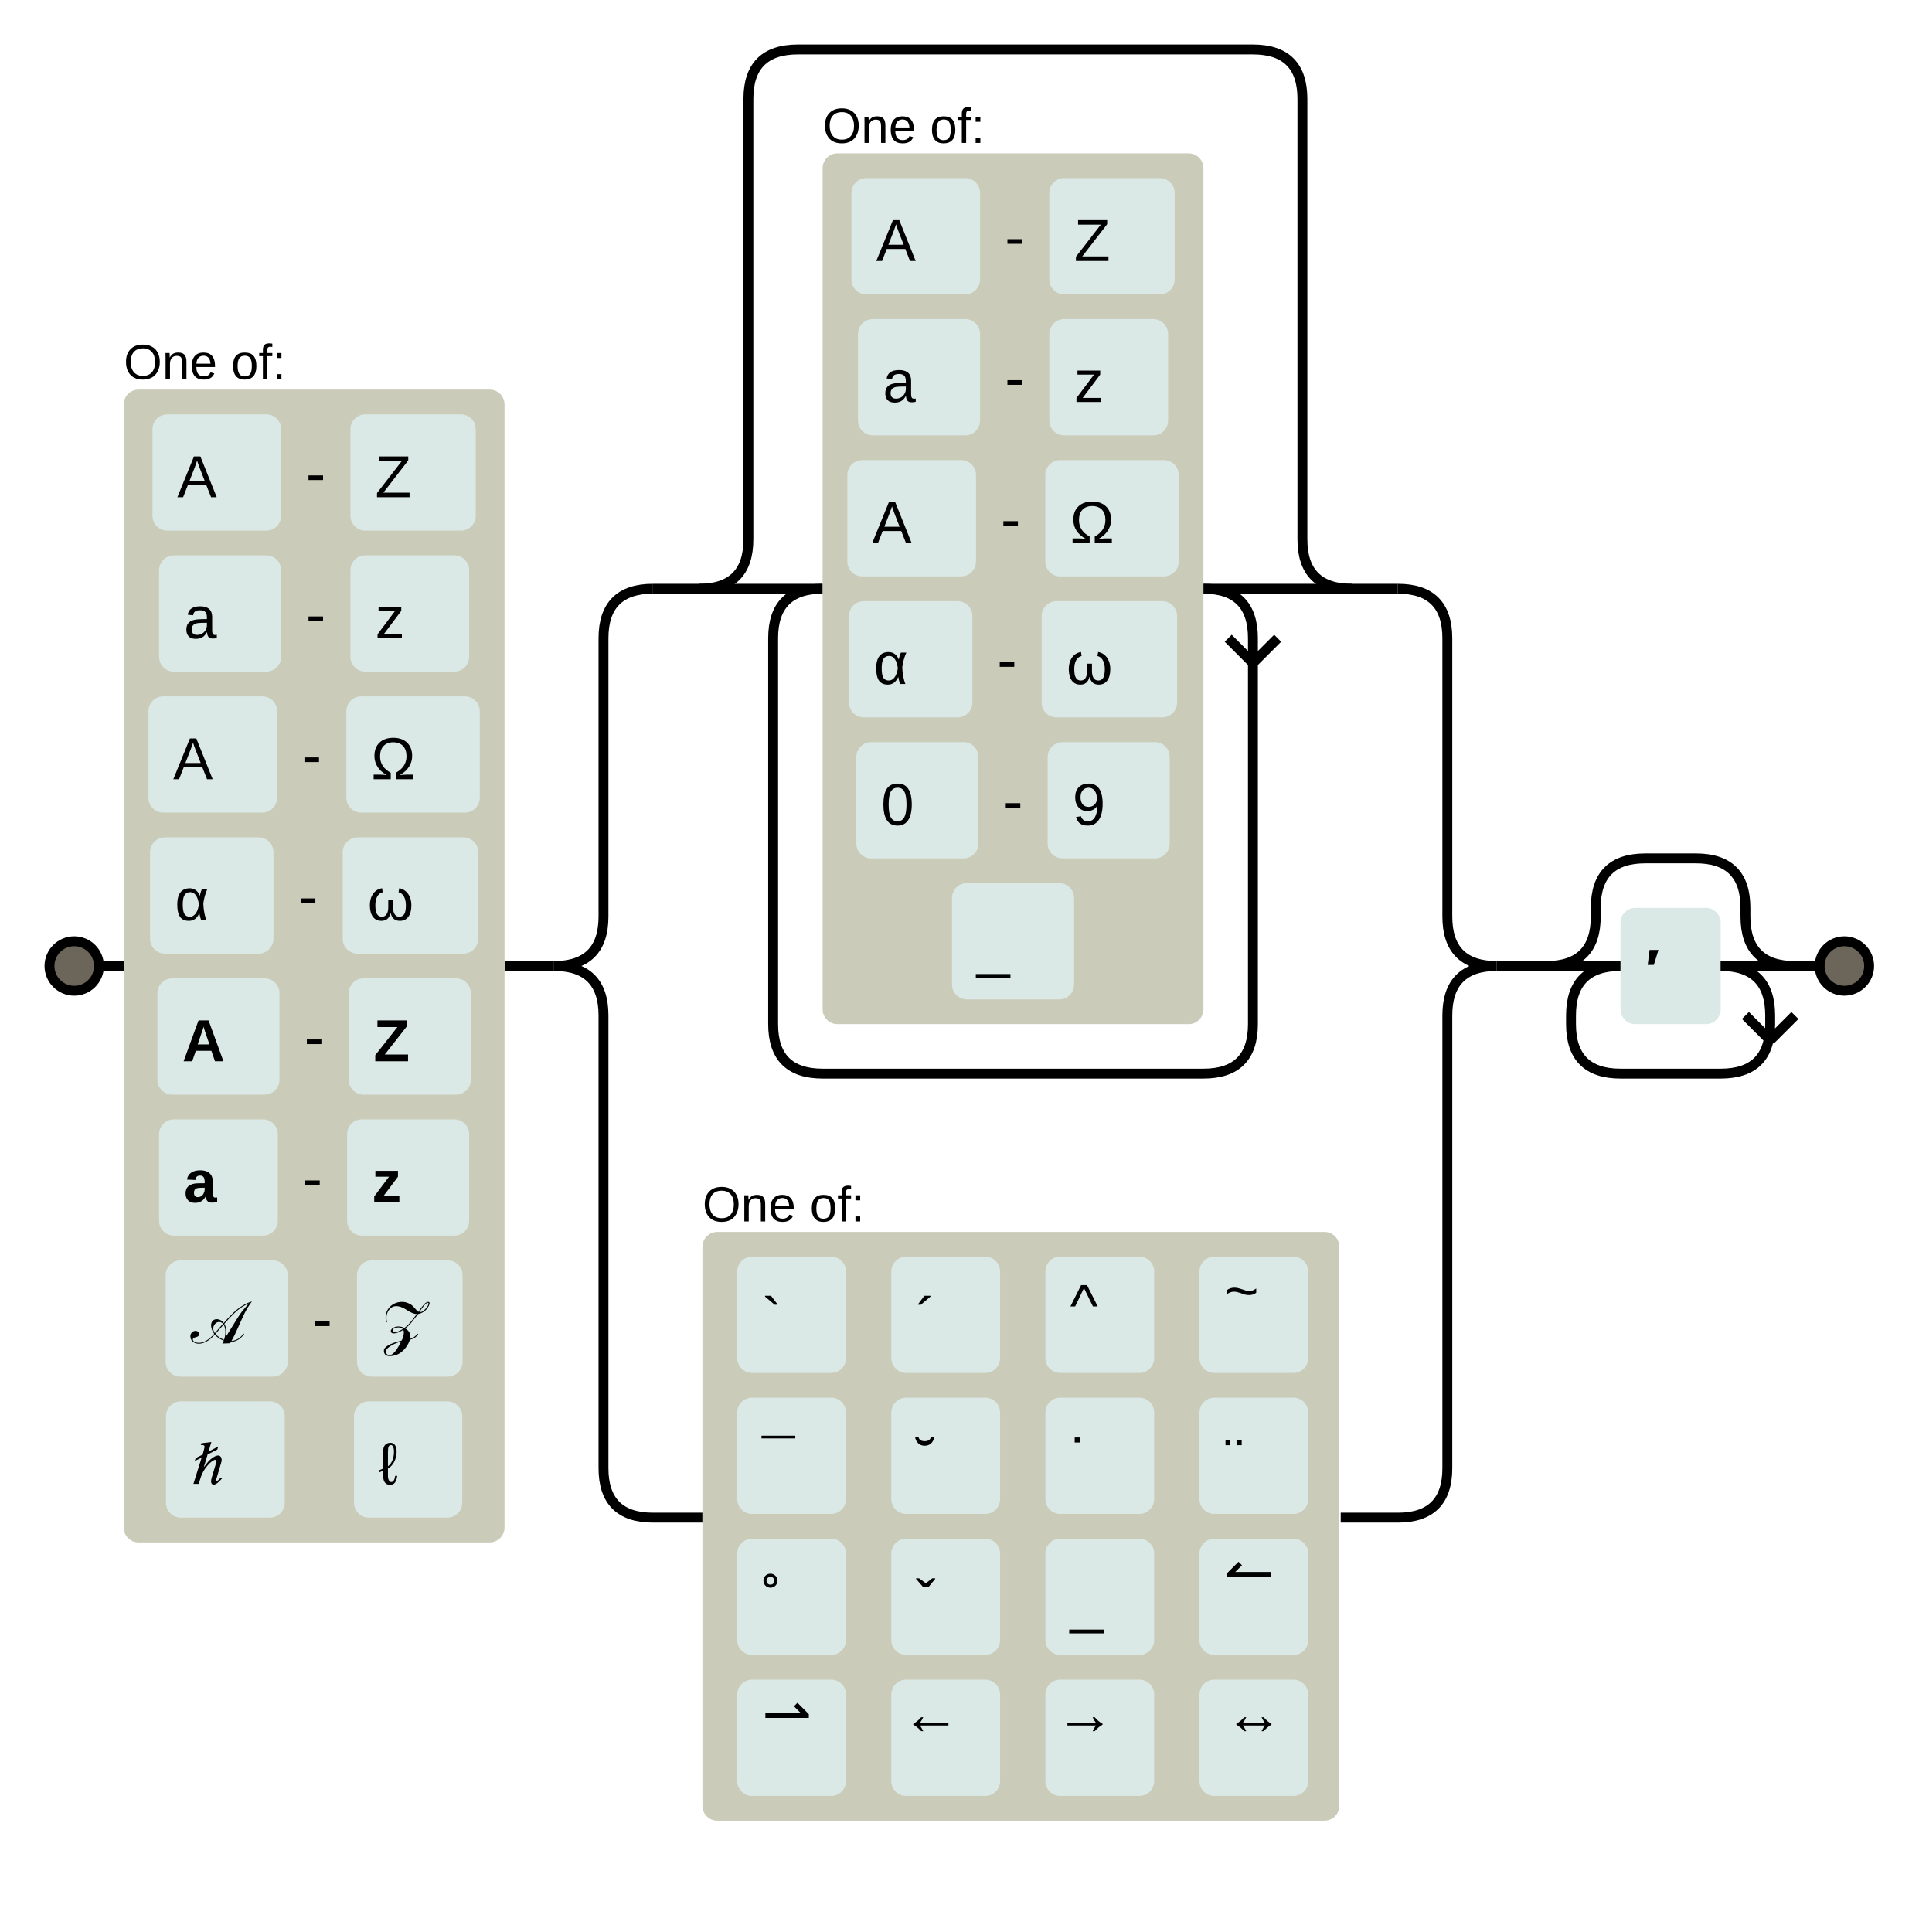
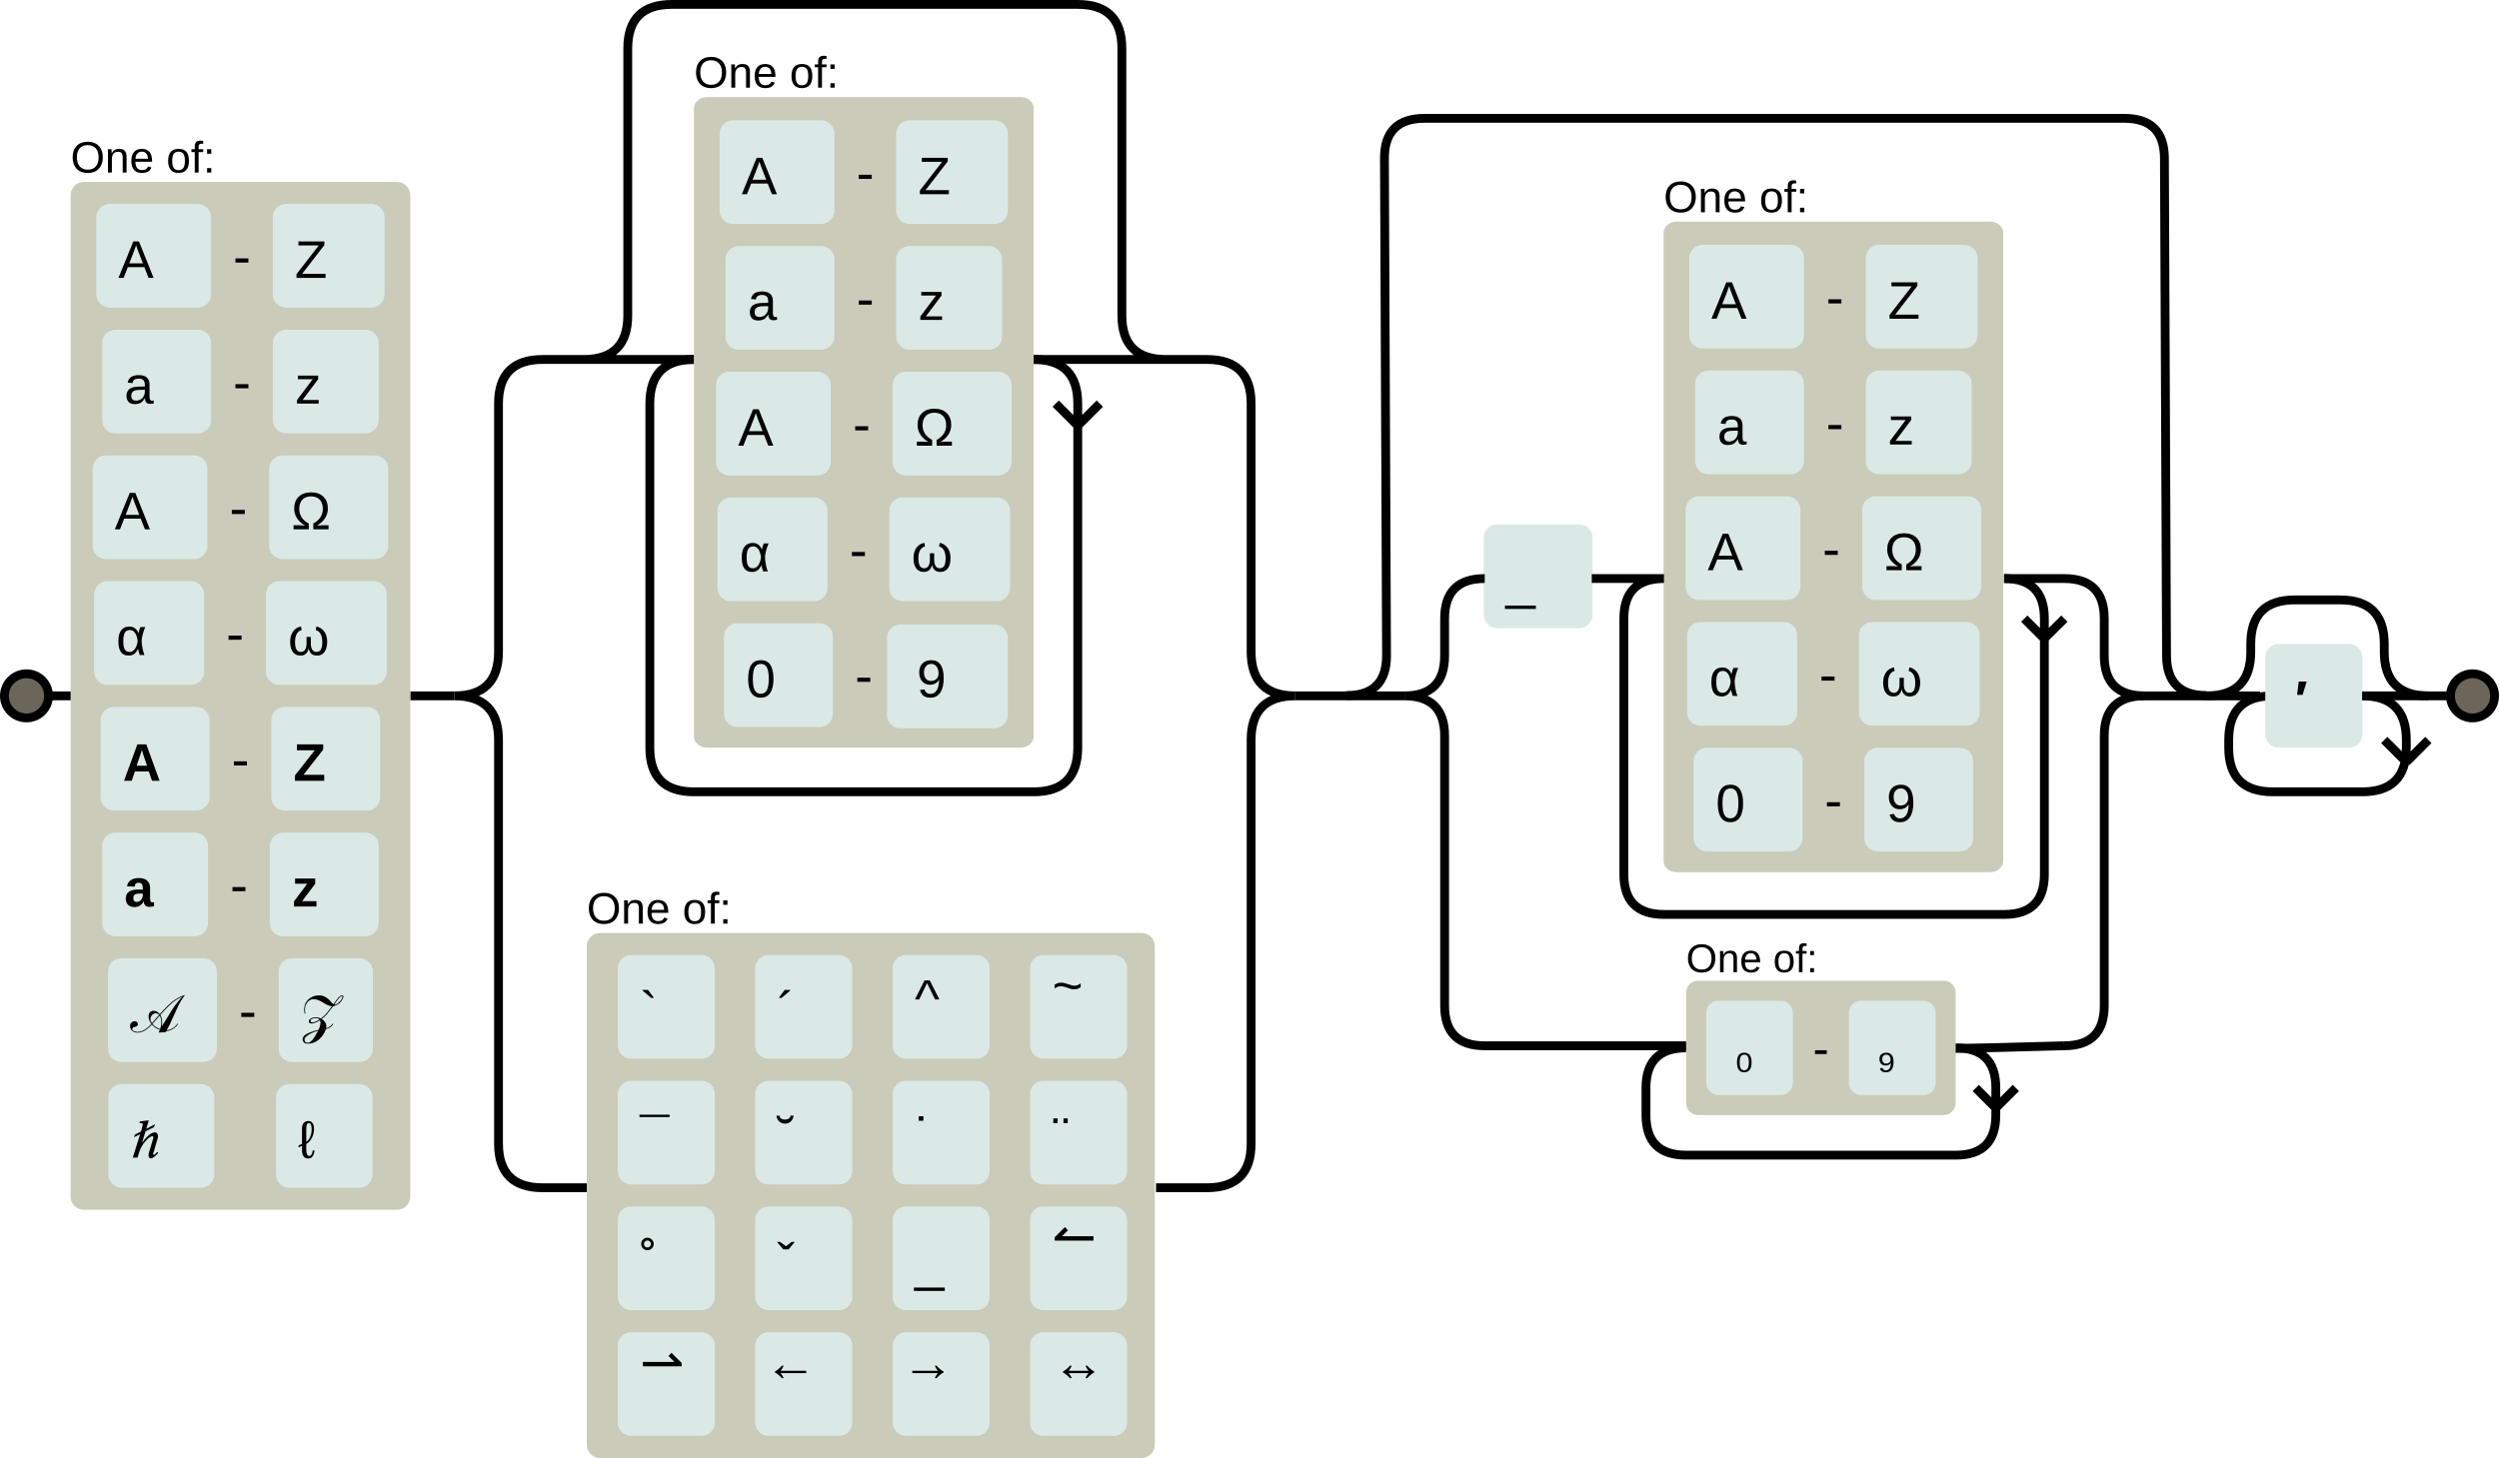
- <svg xmlns="http://www.w3.org/2000/svg" width="426.543" height="429.55" viewBox="0 0 387.766 390.5" style="background-color:#fff">
+ <svg xmlns="http://www.w3.org/2000/svg" width="622.929" height="363.53" viewBox="0 0 566.299 330.482">
  <defs>
    <style>.root text,.root tspan{font:12px Arial}.root circle,.root path{stroke-width:2px;stroke:#000}.root path{fill-opacity:0}.root circle{fill:#6b6659}.literal text{fill:#000}.literal rect{fill:#dae9e5}.charset .charset-box{fill:#cbcbba}.charset .charset-label tspan{font-size:10px;dominant-baseline:text-after-edge}</style>
  </defs>
-   <g transform="translate(15 10)" class="root">
-     <g class="regexp match">
-       <path d="M86.969 185.25h10m190.547 0h25" />
-       <g transform="translate(10 57.75)" class="match-fragment subexp regexp match charset">
-         <rect rx="3" ry="3" class="charset-box" transform="translate(0 11)" width="76.969" height="233" />
-         <text transform="translate(0 11)" class="charset-label">
+   <g class="root" transform="translate(6 -27.518)">
+     <path d="M86.969 185.25h10m190.547 0h24.757-23.393" />
+     <g class="charset" transform="translate(10 57.75)">
+       <rect width="76.969" height="233" class="charset-box" rx="3" ry="3" transform="translate(0 11)" />
+       <text class="charset-label" transform="translate(0 11)">
+         <tspan>One of:</tspan>
+       </text>
+       <text transform="translate(36.82 32)">-</text>
+       <g class="literal" transform="translate(5.82 16)">
+         <rect width="26" height="23.5" rx="3" ry="3" />
+         <text transform="translate(5 16.75)">
+           <tspan> A</tspan>
+         </text>
+       </g>
+       <g class="literal" transform="translate(45.82 16)">
+         <rect width="25.328" height="23.5" rx="3" ry="3" />
+         <text transform="translate(5 16.75)">
+           <tspan> Z</tspan>
+         </text>
+       </g>
+       <text transform="translate(36.82 60.5)">-</text>
+       <g class="literal" transform="translate(7.148 44.5)">
+         <rect width="24.672" height="23.5" rx="3" ry="3" />
+         <text transform="translate(5 16.75)">
+           <tspan> a</tspan>
+         </text>
+       </g>
+       <g class="literal" transform="translate(45.82 44.5)">
+         <rect width="24" height="23.5" rx="3" ry="3" />
+         <text transform="translate(5 16.75)">
+           <tspan> z</tspan>
+         </text>
+       </g>
+       <text transform="translate(36 89)">-</text>
+       <g class="literal" transform="translate(5 73)">
+         <rect width="26" height="23.5" rx="3" ry="3" />
+         <text transform="translate(5 16.75)">
+           <tspan> Α</tspan>
+         </text>
+       </g>
+       <g class="literal" transform="translate(45 73)">
+         <rect width="26.969" height="23.5" rx="3" ry="3" />
+         <text transform="translate(5 16.75)">
+           <tspan> Ω</tspan>
+         </text>
+       </g>
+       <text transform="translate(35.266 117.5)">-</text>
+       <g class="literal" transform="translate(5.328 101.5)">
+         <rect width="24.938" height="23.5" rx="3" ry="3" />
+         <text transform="translate(5 16.75)">
+           <tspan> α</tspan>
+         </text>
+       </g>
+       <g class="literal" transform="translate(44.266 101.5)">
+         <rect width="27.375" height="23.5" rx="3" ry="3" />
+         <text transform="translate(5 16.75)">
+           <tspan> ω</tspan>
+         </text>
+       </g>
+       <text transform="translate(36.484 146)">-</text>
+       <g class="literal" transform="translate(6.813 130)">
+         <rect width="24.672" height="23.5" rx="3" ry="3" />
+         <text transform="translate(5 16.75)">
+           <tspan style="font-weight:700"> A</tspan>
+         </text>
+       </g>
+       <g class="literal" transform="translate(45.484 130)">
+         <rect width="24.672" height="23.5" rx="3" ry="3" />
+         <text transform="translate(5 16.75)">
+           <tspan style="font-weight:700"> Z</tspan>
+         </text>
+       </g>
+       <text transform="translate(36.148 174.5)">-</text>
+       <g class="literal" transform="translate(7.148 158.5)">
+         <rect width="24" height="23.5" rx="3" ry="3" />
+         <text transform="translate(5 16.75)">
+           <tspan style="font-weight:700"> a</tspan>
+         </text>
+       </g>
+       <g class="literal" transform="translate(45.148 158.5)">
+         <rect width="24.672" height="23.5" rx="3" ry="3" />
+         <text transform="translate(5 16.75)">
+           <tspan style="font-weight:700"> z</tspan>
+         </text>
+       </g>
+       <text transform="translate(38.148 203)">-</text>
+       <g class="literal" transform="translate(8.476 187)">
+         <rect width="24.672" height="23.5" rx="3" ry="3" />
+         <text transform="translate(5 16.75)">
+           <tspan> 𝒜</tspan>
+         </text>
+       </g>
+       <g class="literal" transform="translate(47.148 187)">
+         <rect width="21.344" height="23.5" rx="3" ry="3" />
+         <text transform="translate(5 16.75)">
+           <tspan> 𝒵</tspan>
+         </text>
+       </g>
+       <g class="literal" transform="translate(8.547 215.5)">
+         <rect width="24" height="23.5" rx="3" ry="3" />
+         <text transform="translate(5 16.75)">
+           <tspan> ℏ</tspan>
+         </text>
+       </g>
+       <g class="literal" transform="translate(46.547 215.5)">
+         <rect width="21.875" height="23.5" rx="3" ry="3" />
+         <text transform="translate(5 16.75)">
+           <tspan> ℓ</tspan>
+         </text>
+       </g>
+     </g>
+     <path d="M106.969 119q0-10 10-10m160.547 10q0-10-10-10M106.969 286.75q0 10 10 10m160.547-10q0 10-10 10M96.969 185.25q10 0 10-10V119m180.547 66.25q-10 0-10-10V119M96.969 185.25q10 0 10 10v91.5m180.547-101.5q-10 0-10 10v91.5m-160.547 10h10zm139 0h12zM116.969 109h34.289m76.969 0h39.289M126.258 109c6.667 0 10-3.333 10-10V38.518c0-6.666 3.333-10 10-10h91.969c6.667 0 10 3.334 10 10V99c0 6.667 3.333 10 10 10" />
+     <g>
+       <path d="M151.258 109q-10 0-10 10v78q0 10 10 10h76.969q10 0 10-10v-78q0-10-10-10m10 15 5-5m-5 5-5-5" />
+       <g class="charset" transform="translate(151.258 10)">
+         <rect width="76.969" height="147.482" y="39.518" class="charset-box" rx="3" ry="2.514" style="stroke-width:.915" />
+         <text y="39.518" class="charset-label">
          <tspan>One of:</tspan>
        </text>
-         <g class="charset-range">
-           <text transform="translate(36.82 32)">-</text>
-           <g class="literal">
-             <g class="label" transform="translate(5.82 16)">
-               <rect width="26" height="23.5" rx="3" ry="3" />
-               <text transform="translate(5 16.75)">
-                 <tspan> A</tspan>
-               </text>
-             </g>
-           </g>
-           <g class="literal">
-             <g class="label" transform="translate(45.82 16)">
-               <rect width="25.328" height="23.5" rx="3" ry="3" />
-               <text transform="translate(5 16.75)">
-                 <tspan> Z</tspan>
-               </text>
-             </g>
-           </g>
-         </g>
-         <g class="charset-range">
-           <text transform="translate(36.82 60.5)">-</text>
-           <g class="literal">
-             <g class="label" transform="translate(7.148 44.5)">
-               <rect width="24.672" height="23.5" rx="3" ry="3" />
-               <text transform="translate(5 16.75)">
-                 <tspan> a</tspan>
-               </text>
-             </g>
-           </g>
-           <g class="literal">
-             <g class="label" transform="translate(45.82 44.5)">
-               <rect width="24" height="23.5" rx="3" ry="3" />
-               <text transform="translate(5 16.75)">
-                 <tspan> z</tspan>
-               </text>
-             </g>
-           </g>
-         </g>
-         <g class="charset-range">
-           <text transform="translate(36 89)">-</text>
-           <g class="literal">
-             <g class="label" transform="translate(5 73)">
-               <rect width="26" height="23.5" rx="3" ry="3" />
-               <text transform="translate(5 16.75)">
-                 <tspan> Α</tspan>
-               </text>
-             </g>
-           </g>
-           <g class="literal">
-             <g class="label" transform="translate(45 73)">
-               <rect width="26.969" height="23.5" rx="3" ry="3" />
-               <text transform="translate(5 16.75)">
-                 <tspan> Ω</tspan>
-               </text>
-             </g>
-           </g>
-         </g>
-         <g class="charset-range">
-           <text transform="translate(35.266 117.5)">-</text>
-           <g class="literal">
-             <g class="label" transform="translate(5.328 101.5)">
-               <rect width="24.938" height="23.5" rx="3" ry="3" />
-               <text transform="translate(5 16.75)">
-                 <tspan> α</tspan>
-               </text>
-             </g>
-           </g>
-           <g class="literal">
-             <g class="label" transform="translate(44.266 101.5)">
-               <rect width="27.375" height="23.5" rx="3" ry="3" />
-               <text transform="translate(5 16.75)">
-                 <tspan> ω</tspan>
-               </text>
-             </g>
-           </g>
-         </g>
-         <g class="charset-range">
-           <text transform="translate(36.484 146)">-</text>
-           <g class="literal">
-             <g class="label" transform="translate(6.813 130)">
-               <rect width="24.672" height="23.5" rx="3" ry="3" />
-               <text transform="translate(5 16.75)">
-                 <tspan style="font-weight:700"> A</tspan>
-               </text>
-             </g>
-           </g>
-           <g class="literal">
-             <g class="label" transform="translate(45.484 130)">
-               <rect width="24.672" height="23.5" rx="3" ry="3" />
-               <text transform="translate(5 16.75)">
-                 <tspan style="font-weight:700"> Z</tspan>
-               </text>
-             </g>
-           </g>
-         </g>
-         <g class="charset-range">
-           <text transform="translate(36.148 174.5)">-</text>
-           <g class="literal">
-             <g class="label" transform="translate(7.148 158.5)">
-               <rect width="24" height="23.5" rx="3" ry="3" />
-               <text transform="translate(5 16.75)">
-                 <tspan style="font-weight:700"> a</tspan>
-               </text>
-             </g>
-           </g>
-           <g class="literal">
-             <g class="label" transform="translate(45.148 158.5)">
-               <rect width="24.672" height="23.5" rx="3" ry="3" />
-               <text transform="translate(5 16.75)">
-                 <tspan style="font-weight:700"> z</tspan>
-               </text>
-             </g>
-           </g>
-         </g>
-         <g class="charset-range">
-           <text transform="translate(38.148 203)">-</text>
-           <g class="literal">
-             <g class="label" transform="translate(8.476 187)">
-               <rect width="24.672" height="23.5" rx="3" ry="3" />
-               <text transform="translate(5 16.75)">
-                 <tspan style="font-family:Cambria">𝒜</tspan>
-               </text>
-             </g>
-           </g>
-           <g class="literal">
-             <g class="label" transform="translate(47.148 187)">
-               <rect width="21.344" height="23.5" rx="3" ry="3" />
-               <text transform="translate(5 16.75)">
-                 <tspan style="font-family:Cambria">𝒵</tspan>
-               </text>
-             </g>
-           </g>
-         </g>
-         <g class="charset-range">
-           <g class="literal">
-             <g class="label" transform="translate(8.547 215.5)">
-               <rect width="24" height="23.5" rx="3" ry="3" />
-               <text transform="translate(5 16.75)">
-                 <tspan> ℏ</tspan>
-               </text>
-             </g>
-           </g>
-           <g class="literal">
-             <g class="label" transform="translate(46.547 215.5)">
-               <rect width="21.875" height="23.5" rx="3" ry="3" />
-               <text transform="translate(5 16.75)">
-                 <tspan> ℓ</tspan>
-               </text>
-             </g>
-           </g>
-         </g>
-       </g>
-       <g class="match-fragment subexp regexp">
-         <path d="M106.969 119q0-10 10-10m160.547 10q0-10-10-10M106.969 286.75q0 10 10 10m160.547-10q0 10-10 10M96.969 185.25q10 0 10-10V119m180.547 66.25q-10 0-10-10V119M96.969 185.25q10 0 10 10v91.5m180.547-101.5q-10 0-10 10v91.5M116.969 296.75h10zM255.969 296.75h12z" />
-         <g class="regexp-matches">
-           <path d="M116.969 109h34.289m76.969 0h39.289m0 187.75" />
-           <g class="match match-fragment">
-             <path d="M126.258 109q10 0 10-10V10q0-10 10-10h91.969q10 0 10 10v89q0 10 10 10" />
-             <g class="subexp regexp match match-fragment">
-               <path d="M151.258 109q-10 0-10 10v78q0 10 10 10h76.969q10 0 10-10v-78q0-10-10-10m10 15l5-5m-5 5l-5-5" />
-               <g transform="translate(151.258 10)" class="charset">
-                 <rect rx="3" ry="3" class="charset-box" transform="translate(0 11)" width="76.969" height="176" />
-                 <text transform="translate(0 11)" class="charset-label">
-                   <tspan>One of:</tspan>
-                 </text>
-                 <g class="charset-range">
-                   <text transform="translate(36.82 32)">-</text>
-                   <g class="literal">
-                     <g class="label" transform="translate(5.82 16)">
-                       <rect width="26" height="23.5" rx="3" ry="3" />
-                       <text transform="translate(5 16.75)">
-                         <tspan> A</tspan>
-                       </text>
-                     </g>
-                   </g>
-                   <g class="literal">
-                     <g class="label" transform="translate(45.82 16)">
-                       <rect width="25.328" height="23.5" rx="3" ry="3" />
-                       <text transform="translate(5 16.75)">
-                         <tspan> Z</tspan>
-                       </text>
-                     </g>
-                   </g>
-                 </g>
-                 <g class="charset-range">
-                   <text transform="translate(36.82 60.5)">-</text>
-                   <g class="literal">
-                     <g class="label" transform="translate(7.148 44.5)">
-                       <rect width="24.672" height="23.5" rx="3" ry="3" />
-                       <text transform="translate(5 16.75)">
-                         <tspan> a</tspan>
-                       </text>
-                     </g>
-                   </g>
-                   <g class="literal">
-                     <g class="label" transform="translate(45.82 44.5)">
-                       <rect width="24" height="23.5" rx="3" ry="3" />
-                       <text transform="translate(5 16.75)">
-                         <tspan> z</tspan>
-                       </text>
-                     </g>
-                   </g>
-                 </g>
-                 <g class="charset-range">
-                   <text transform="translate(36 89)">-</text>
-                   <g class="literal">
-                     <g class="label" transform="translate(5 73)">
-                       <rect width="26" height="23.5" rx="3" ry="3" />
-                       <text transform="translate(5 16.75)">
-                         <tspan> Α</tspan>
-                       </text>
-                     </g>
-                   </g>
-                   <g class="literal">
-                     <g class="label" transform="translate(45 73)">
-                       <rect width="26.969" height="23.5" rx="3" ry="3" />
-                       <text transform="translate(5 16.75)">
-                         <tspan> Ω</tspan>
-                       </text>
-                     </g>
-                   </g>
-                 </g>
-                 <g class="charset-range">
-                   <text transform="translate(35.266 117.5)">-</text>
-                   <g class="literal">
-                     <g class="label" transform="translate(5.328 101.5)">
-                       <rect width="24.938" height="23.5" rx="3" ry="3" />
-                       <text transform="translate(5 16.75)">
-                         <tspan> α</tspan>
-                       </text>
-                     </g>
-                   </g>
-                   <g class="literal">
-                     <g class="label" transform="translate(44.266 101.5)">
-                       <rect width="27.375" height="23.5" rx="3" ry="3" />
-                       <text transform="translate(5 16.75)">
-                         <tspan> ω</tspan>
-                       </text>
-                     </g>
-                   </g>
-                 </g>
-                 <g class="charset-range">
-                   <text transform="translate(36.484 146)">-</text>
-                   <g class="literal">
-                     <g class="label" transform="translate(6.813 130)">
-                       <rect width="24.672" height="23.5" rx="3" ry="3" />
-                       <text transform="translate(5 16.75)">
-                         <tspan> 0</tspan>
-                       </text>
-                     </g>
-                   </g>
-                   <g class="literal">
-                     <g class="label" transform="translate(45.484 130)">
-                       <rect width="24.672" height="23.5" rx="3" ry="3" />
-                       <text transform="translate(5 16.75)">
-                         <tspan> 9</tspan>
-                       </text>
-                     </g>
-                   </g>
-                 </g>
-                 <g class="literal">
-                   <g class="label" transform="translate(26.148 158.5)">
-                     <rect width="24.672" height="23.5" rx="3" ry="3" />
-                     <text transform="translate(5 16.75)">
-                       <tspan> _</tspan>
-                     </text>
-                   </g>
-                 </g>
-               </g>
-             </g>
-           </g>
-           <g transform="translate(126.969 228)" class="match match-fragment charset">
-             <rect rx="3" ry="3" class="charset-box" transform="translate(0 11)" width="128.719" height="119" />
-             <text transform="translate(0 11)" class="charset-label">
-               <tspan>One of:</tspan>
-             </text>
-             <g class="literal">
-               <g class="label" transform="translate(7.031 16)">
-                 <rect width="21.984" height="23.5" rx="3" ry="3" />
-                 <text transform="translate(5 16.75)">
-                   <tspan> `</tspan>
-                 </text>
-               </g>
-             </g>
-             <g class="literal">
-               <g class="label" transform="translate(38.172 16)">
-                 <rect width="21.984" height="23.5" rx="3" ry="3" />
-                 <text transform="translate(5 16.75)">
-                   <tspan> ´</tspan>
-                 </text>
-               </g>
-             </g>
-             <g class="literal">
-               <g class="label" transform="translate(69.313 16)">
-                 <rect width="21.984" height="23.5" rx="3" ry="3" />
-                 <text transform="translate(5 14)">
-                   <tspan> ^</tspan>
-                 </text>
-               </g>
-             </g>
-             <g class="literal">
-               <g class="label" transform="translate(100.453 16)">
-                 <rect width="21.984" height="23.5" rx="3" ry="3" />
-                 <text transform="translate(5 11)">
-                   <tspan> ~</tspan>
-                 </text>
-               </g>
-             </g>
-             <g class="literal">
-               <g class="label" transform="translate(7.031 44.5)">
-                 <rect width="21.984" height="23.5" rx="3" ry="3" />
-                 <text transform="translate(5 16.75)">
-                   <tspan> ¯</tspan>
-                 </text>
-               </g>
-             </g>
-             <g class="literal">
-               <g class="label" transform="translate(38.172 44.5)">
-                 <rect width="21.984" height="23.5" rx="3" ry="3" />
-                 <text transform="translate(5 16.75)">
-                   <tspan> ˘</tspan>
-                 </text>
-               </g>
-             </g>
-             <g class="literal">
-               <g class="label" transform="translate(69.313 44.5)">
-                 <rect width="21.984" height="23.5" rx="3" ry="3" />
-                 <text transform="translate(5 16.75)">
-                   <tspan> ˙</tspan>
-                 </text>
-               </g>
-             </g>
-             <g class="literal">
-               <g class="label" transform="translate(100.453 44.5)">
-                 <rect width="21.984" height="23.5" rx="3" ry="3" />
-                 <text transform="translate(5 16.75)">
-                   <tspan> ¨</tspan>
-                 </text>
-               </g>
-             </g>
-             <g class="literal">
-               <g class="label" transform="translate(7.031 73)">
-                 <rect width="21.984" height="23.5" rx="3" ry="3" />
-                 <text transform="translate(5 16.75)">
-                   <tspan> ˚</tspan>
-                 </text>
-               </g>
-             </g>
-             <g class="literal">
-               <g class="label" transform="translate(38.172 73)">
-                 <rect width="21.984" height="23.5" rx="3" ry="3" />
-                 <text transform="translate(5 16.75)">
-                   <tspan> ˇ</tspan>
-                 </text>
-               </g>
-             </g>
-             <g class="literal">
-               <g class="label" transform="translate(69.313 73)">
-                 <rect width="21.984" height="23.5" rx="3" ry="3" />
-                 <text transform="translate(5 16.75)">
-                   <tspan> _</tspan>
-                 </text>
-               </g>
-             </g>
-             <g class="literal">
-               <g class="label" transform="translate(100.453 73)">
-                 <rect width="21.984" height="23.5" rx="3" ry="3" />
-                 <text transform="translate(5 11)">
-                   <tspan>↼</tspan>
-                 </text>
-               </g>
-             </g>
-             <g class="literal">
-               <g class="label" transform="translate(7.031 101.5)">
-                 <rect width="21.984" height="23.5" rx="3" ry="3" />
-                 <text transform="translate(5 11)">
-                   <tspan>⇀</tspan>
-                 </text>
-               </g>
-             </g>
-             <g class="literal">
-               <g class="label" transform="translate(38.172 101.5)">
-                 <rect width="21.984" height="23.5" rx="3" ry="3" />
-                 <text transform="translate(2 11)">
-                   <tspan> ←</tspan>
-                 </text>
-               </g>
-             </g>
-             <g class="literal">
-               <g class="label" transform="translate(69.313 101.5)">
-                 <rect width="21.984" height="23.5" rx="3" ry="3" />
-                 <text transform="translate(2 11)">
-                   <tspan> →</tspan>
-                 </text>
-               </g>
-             </g>
-             <g class="literal">
-               <g class="label" transform="translate(100.453 101.5)">
-                 <rect width="21.984" height="23.5" rx="3" ry="3" />
-                 <text transform="translate(5 11)">
-                   <tspan>↔</tspan>
-                 </text>
-               </g>
-             </g>
-           </g>
-         </g>
-       </g>
-       <g class="match-fragment">
-         <path d="M297.516 185.25q10 0 10-10v-1.75q0-10 10-10h10.25q10 0 10 10v1.75q0 10 10 10m-35.25 0q-10 0-10 10V197q0 10 10 10h20.25q10 0 10-10v-1.75q0-10-10-10m10 15l5-5m-5 5l-5-5" />
-         <g class="literal">
-           <g class="label" transform="translate(312.516 173.5)">
-             <rect width="20.25" height="23.5" rx="3" ry="3" />
-             <text transform="translate(5 16.75)">
-               <tspan style="font-weight:700"> ′</tspan>
-             </text>
-           </g>
-         </g>
-       </g>
-     </g>
-     <path d="M10 185.25H0m332.766 0h25" />
+         <text transform="translate(36.82 60.79)">-</text>
+         <g class="literal" transform="translate(5.82 44.79)">
+           <rect width="26" height="23.5" rx="3" ry="3" />
+           <text transform="translate(5 16.75)">
+             <tspan> A</tspan>
+           </text>
+         </g>
+         <g class="literal" transform="translate(45.82 44.79)">
+           <rect width="25.328" height="23.5" rx="3" ry="3" />
+           <text transform="translate(5 16.75)">
+             <tspan> Z</tspan>
+           </text>
+         </g>
+         <text transform="translate(36.82 89.29)">-</text>
+         <g class="literal" transform="translate(7.148 73.29)">
+           <rect width="24.672" height="23.5" rx="3" ry="3" />
+           <text transform="translate(5 16.75)">
+             <tspan> a</tspan>
+           </text>
+         </g>
+         <g class="literal" transform="translate(45.82 73.29)">
+           <rect width="24" height="23.5" rx="3" ry="3" />
+           <text transform="translate(5 16.75)">
+             <tspan> z</tspan>
+           </text>
+         </g>
+         <text transform="translate(36 117.79)">-</text>
+         <g class="literal" transform="translate(5 101.79)">
+           <rect width="26" height="23.5" rx="3" ry="3" />
+           <text transform="translate(5 16.75)">
+             <tspan> Α</tspan>
+           </text>
+         </g>
+         <g class="literal" transform="translate(45 101.79)">
+           <rect width="26.969" height="23.5" rx="3" ry="3" />
+           <text transform="translate(5 16.75)">
+             <tspan> Ω</tspan>
+           </text>
+         </g>
+         <text transform="translate(35.266 146.29)">-</text>
+         <g class="literal" transform="translate(5.328 130.29)">
+           <rect width="24.938" height="23.5" rx="3" ry="3" />
+           <text transform="translate(5 16.75)">
+             <tspan> α</tspan>
+           </text>
+         </g>
+         <g class="literal" transform="translate(44.266 130.29)">
+           <rect width="27.375" height="23.5" rx="3" ry="3" />
+           <rect width="27.375" height="23.5" x="-.524" y="28.8" rx="3" ry="3" />
+           <text transform="translate(5 16.75)">
+             <tspan> ω</tspan>
+           </text>
+         </g>
+         <text transform="translate(36.484 174.79)">-</text>
+         <g class="literal" transform="translate(6.813 158.79)">
+           <rect width="24.672" height="23.5" rx="3" ry="3" />
+           <text transform="translate(5 16.75)">
+             <tspan> 0</tspan>
+           </text>
+         </g>
+         <g class="literal" transform="translate(222.607 302.973)">
+           <rect width="24.672" height="23.5" x="-43.636" y="-166.568" rx="3" ry="3" />
+           <text x="-38.636" y="-149.818">
+             <tspan> _</tspan>
+           </text>
+         </g>
+         <g class="literal" transform="translate(17.837 156.884)">
+           <rect width="76.969" height="147.482" x="201.894" y="-89.139" class="charset-box" rx="3" ry="2.514" />
+           <text id="text46-1" x="201.894" y="-89.14" class="charset-label">
+             <tspan>One of:</tspan>
+           </text>
+           <text id="text47-1" x="238.714" y="-67.867">-</text>
+           <rect width="26" height="23.5" x="207.714" y="-83.867" rx="3" ry="3" />
+           <text id="text48-2" x="212.714" y="-67.117">
+             <tspan> A</tspan>
+           </text>
+           <rect width="25.328" height="23.5" x="247.714" y="-83.867" rx="3" ry="3" />
+           <text id="text49-4" x="252.714" y="-67.117">
+             <tspan> Z</tspan>
+           </text>
+           <text id="text52-2" x="238.714" y="-39.367">-</text>
+           <rect width="24.672" height="23.5" x="209.042" y="-55.367" rx="3" ry="3" />
+           <text id="text53-6" x="214.042" y="-38.617">
+             <tspan> a</tspan>
+           </text>
+           <rect width="24" height="23.5" x="247.714" y="-55.367" rx="3" ry="3" />
+           <text id="text54-6" x="252.714" y="-38.617">
+             <tspan> z</tspan>
+           </text>
+           <text id="text57-9" x="237.894" y="-10.867">-</text>
+           <rect width="26" height="23.5" x="206.894" y="-26.867" rx="3" ry="3" />
+           <text id="text58-9" x="211.894" y="-10.117">
+             <tspan> Α</tspan>
+           </text>
+           <rect width="26.969" height="23.5" x="246.894" y="-26.867" rx="3" ry="3" />
+           <text id="text59-1" x="251.894" y="-10.117">
+             <tspan> Ω</tspan>
+           </text>
+           <text id="text62-3" x="237.16" y="17.633">-</text>
+           <rect width="24.938" height="23.5" x="207.222" y="1.633" rx="3" ry="3" />
+           <text id="text63-1" x="212.222" y="18.383">
+             <tspan> α</tspan>
+           </text>
+           <rect width="27.375" height="23.5" x="246.16" y="1.633" rx="3" ry="3" />
+           <text id="text64-4" x="251.16" y="18.383">
+             <tspan> ω</tspan>
+           </text>
+           <text id="text67-7" x="238.378" y="46.133">-</text>
+           <rect width="24.672" height="23.5" x="208.707" y="30.133" rx="3" ry="3" />
+           <text id="text68-1" x="213.707" y="46.883">
+             <tspan> 0</tspan>
+           </text>
+           <rect width="24.672" height="23.5" x="247.378" y="30.133" rx="3" ry="3" />
+           <text id="text69-5" x="252.378" y="46.883">
+             <tspan> 9</tspan>
+           </text>
+         </g>
+         <text transform="translate(50.484 175.54)">
+           <tspan> 9</tspan>
+         </text>
+       </g>
+     </g>
+     <g class="match charset" transform="translate(126.969 228)">
+       <rect width="128.719" height="119" class="charset-box" rx="3" ry="3" transform="translate(0 11)" />
+       <text class="charset-label" transform="translate(0 11)">
+         <tspan>One of:</tspan>
+       </text>
+       <g class="literal" transform="translate(7.031 16)">
+         <rect width="21.984" height="23.5" rx="3" ry="3" />
+         <text transform="translate(5 16.75)">
+           <tspan> `</tspan>
+         </text>
+       </g>
+       <g class="literal" transform="translate(38.172 16)">
+         <rect width="21.984" height="23.5" rx="3" ry="3" />
+         <text transform="translate(5 16.75)">
+           <tspan> ´</tspan>
+         </text>
+       </g>
+       <g class="literal" transform="translate(69.313 16)">
+         <rect width="21.984" height="23.5" rx="3" ry="3" />
+         <text transform="translate(5 14)">
+           <tspan> ^</tspan>
+         </text>
+       </g>
+       <g class="literal" transform="translate(100.453 16)">
+         <rect width="21.984" height="23.5" rx="3" ry="3" />
+         <text transform="translate(5 11)">
+           <tspan> ~</tspan>
+         </text>
+       </g>
+       <g class="literal" transform="translate(7.031 44.5)">
+         <rect width="21.984" height="23.5" rx="3" ry="3" />
+         <text transform="translate(5 16.75)">
+           <tspan> ¯</tspan>
+         </text>
+       </g>
+       <g class="literal" transform="translate(38.172 44.5)">
+         <rect width="21.984" height="23.5" rx="3" ry="3" />
+         <text transform="translate(5 16.75)">
+           <tspan> ˘</tspan>
+         </text>
+       </g>
+       <g class="literal" transform="translate(69.313 44.5)">
+         <rect width="21.984" height="23.5" rx="3" ry="3" />
+         <text transform="translate(5 16.75)">
+           <tspan> ˙</tspan>
+         </text>
+       </g>
+       <g class="literal" transform="translate(100.453 44.5)">
+         <rect width="21.984" height="23.5" rx="3" ry="3" />
+         <text transform="translate(5 16.75)">
+           <tspan> ¨</tspan>
+         </text>
+       </g>
+       <g class="literal" transform="translate(7.031 73)">
+         <rect width="21.984" height="23.5" rx="3" ry="3" />
+         <text transform="translate(5 16.75)">
+           <tspan> ˚</tspan>
+         </text>
+       </g>
+       <g class="literal" transform="translate(38.172 73)">
+         <rect width="21.984" height="23.5" rx="3" ry="3" />
+         <text transform="translate(5 16.75)">
+           <tspan> ˇ</tspan>
+         </text>
+       </g>
+       <g class="literal" transform="translate(69.313 73)">
+         <rect width="21.984" height="23.5" rx="3" ry="3" />
+         <text transform="translate(5 16.75)">
+           <tspan> _</tspan>
+         </text>
+       </g>
+       <g class="literal" transform="translate(100.453 73)">
+         <rect width="21.984" height="23.5" rx="3" ry="3" />
+         <text transform="translate(5 11)">
+           <tspan>↼</tspan>
+         </text>
+       </g>
+       <g class="literal" transform="translate(7.031 101.5)">
+         <rect width="21.984" height="23.5" rx="3" ry="3" />
+         <text transform="translate(5 11)">
+           <tspan> ⇀</tspan>
+         </text>
+       </g>
+       <g class="literal" transform="translate(38.172 101.5)">
+         <rect width="21.984" height="23.5" rx="3" ry="3" />
+         <text transform="translate(2 11)">
+           <tspan> ←</tspan>
+         </text>
+       </g>
+       <g class="literal" transform="translate(69.313 101.5)">
+         <rect width="21.984" height="23.5" rx="3" ry="3" />
+         <text transform="translate(2 11)">
+           <tspan> →</tspan>
+         </text>
+       </g>
+       <g class="literal" transform="translate(100.453 101.5)">
+         <rect width="21.984" height="23.5" rx="3" ry="3" />
+         <text transform="translate(5 11)">
+           <tspan>↔</tspan>
+         </text>
+       </g>
+     </g>
+     <path d="M494.049 185.25c6.667 0 10-3.333 10-10v-1.75c0-6.667 3.334-10 10-10h10.25c6.667 0 10 3.333 10 10v1.75c0 6.667 3.334 10 10 10m-35.25 0c-6.666 0-10 3.333-10 10V197c0 6.667 3.334 10 10 10h20.25c6.667 0 10-3.333 10-10v-1.75c0-6.667-3.333-10-10-10m10 15 5-5m-5 5-5-5" />
+     <g class="literal" transform="translate(494.335 173.5)">
+       <rect width="21.984" height="23.5" x="13" rx="3" ry="3" />
+       <text x="19.715" y="16.75">
+         <tspan style="font-weight:700"> ′</tspan>
+       </text>
+     </g>
+     <path d="M529.3 185.25h25m-75.31.013h27.145M10 185.25H0" />
    <circle cy="185.25" r="5" />
-     <circle cx="357.766" cy="185.25" r="5" />
+     <circle cx="554.299" cy="185.25" r="5" />
+     <path d="M299.113 185.182c6.06 0 9.117-3.03 9.091-9.091l-.477-112.66c-.025-6.06 3.03-9.09 9.091-9.09h158.573c6.06 0 9.065 3.03 9.09 9.09l.477 112.66c.026 6.06 3.03 9.09 9.091 9.09" />
+     <path d="M321.364 167.75c0-6.06 3.03-9.09 9.09-9.09m140.391 9.09c0-6.06-3.03-9.09-9.09-9.09m-140.391 96.817c0 6.06 3.03 9.091 9.09 9.091m140.391-9.09c0 6.06-3.03 9.09-9.09 9.09M312.273 185.25c6.06 0 9.09-3.03 9.09-9.09v-8.41m158.573 17.5c-6.06 0-9.09-3.03-9.09-9.09v-8.41m-158.573 17.5c6.06 0 9.09 3.03 9.09 9.09v61.137m158.573-70.227c-6.06 0-9.09 3.03-9.09 9.09v61.137M448.118 158.66h13.637m-131.3 105.908h53.735m52.99.477c-8.58.477 24.575-.477 24.575-.477" />
+     <g class="match">
+       <path stroke-width="1.818px" d="M354.71 158.66h16.364M371.074 158.66c-6.061 0-9.091 3.03-9.091 9.091v57.955c0 6.061 3.03 9.091 9.09 9.091h77.11c6.061 0 9.091-3.03 9.091-9.09V167.75c0-6.06-3.03-9.09-9.09-9.09m9.027 13.636 4.609-4.546m-4.546 4.546-4.545-4.546" />
+     </g>
+     <g class="match">
+       <path stroke-width="1.818px" d="M376.087 265.046q-9.091 0-9.091 9.09v6.137q0 9.09 9.091 9.09h61.094q9.091 0 9.091-9.09v-6.136q0-9.091-9.09-9.091m9.09 13.636 4.546-4.545m-4.546 4.545-4.545-4.545" />
+       <g class="charset" transform="translate(376.087 239.818) scale(.9091)">
+         <rect width="67.203" height="33.5" class="charset-box" rx="3" ry="3" transform="translate(0 11)" />
+         <text class="charset-label" transform="translate(0 11)">
+           <tspan>One of:</tspan>
+         </text>
+         <text transform="translate(31.602 32)">-</text>
+         <g class="literal" transform="translate(5 16)">
+           <rect width="21.602" height="23.5" rx="3" ry="3" />
+           <text x="7" y="16.75">
+             <tspan x="7" y="16.75">₀</tspan>
+           </text>
+         </g>
+         <g class="literal" transform="translate(40.602 16)">
+           <rect width="21.602" height="23.5" rx="3" ry="3" />
+           <text x="7" y="16.75">
+             <tspan x="7" y="16.75">₉</tspan>
+           </text>
+         </g>
+       </g>
+     </g>
  </g>
</svg>
